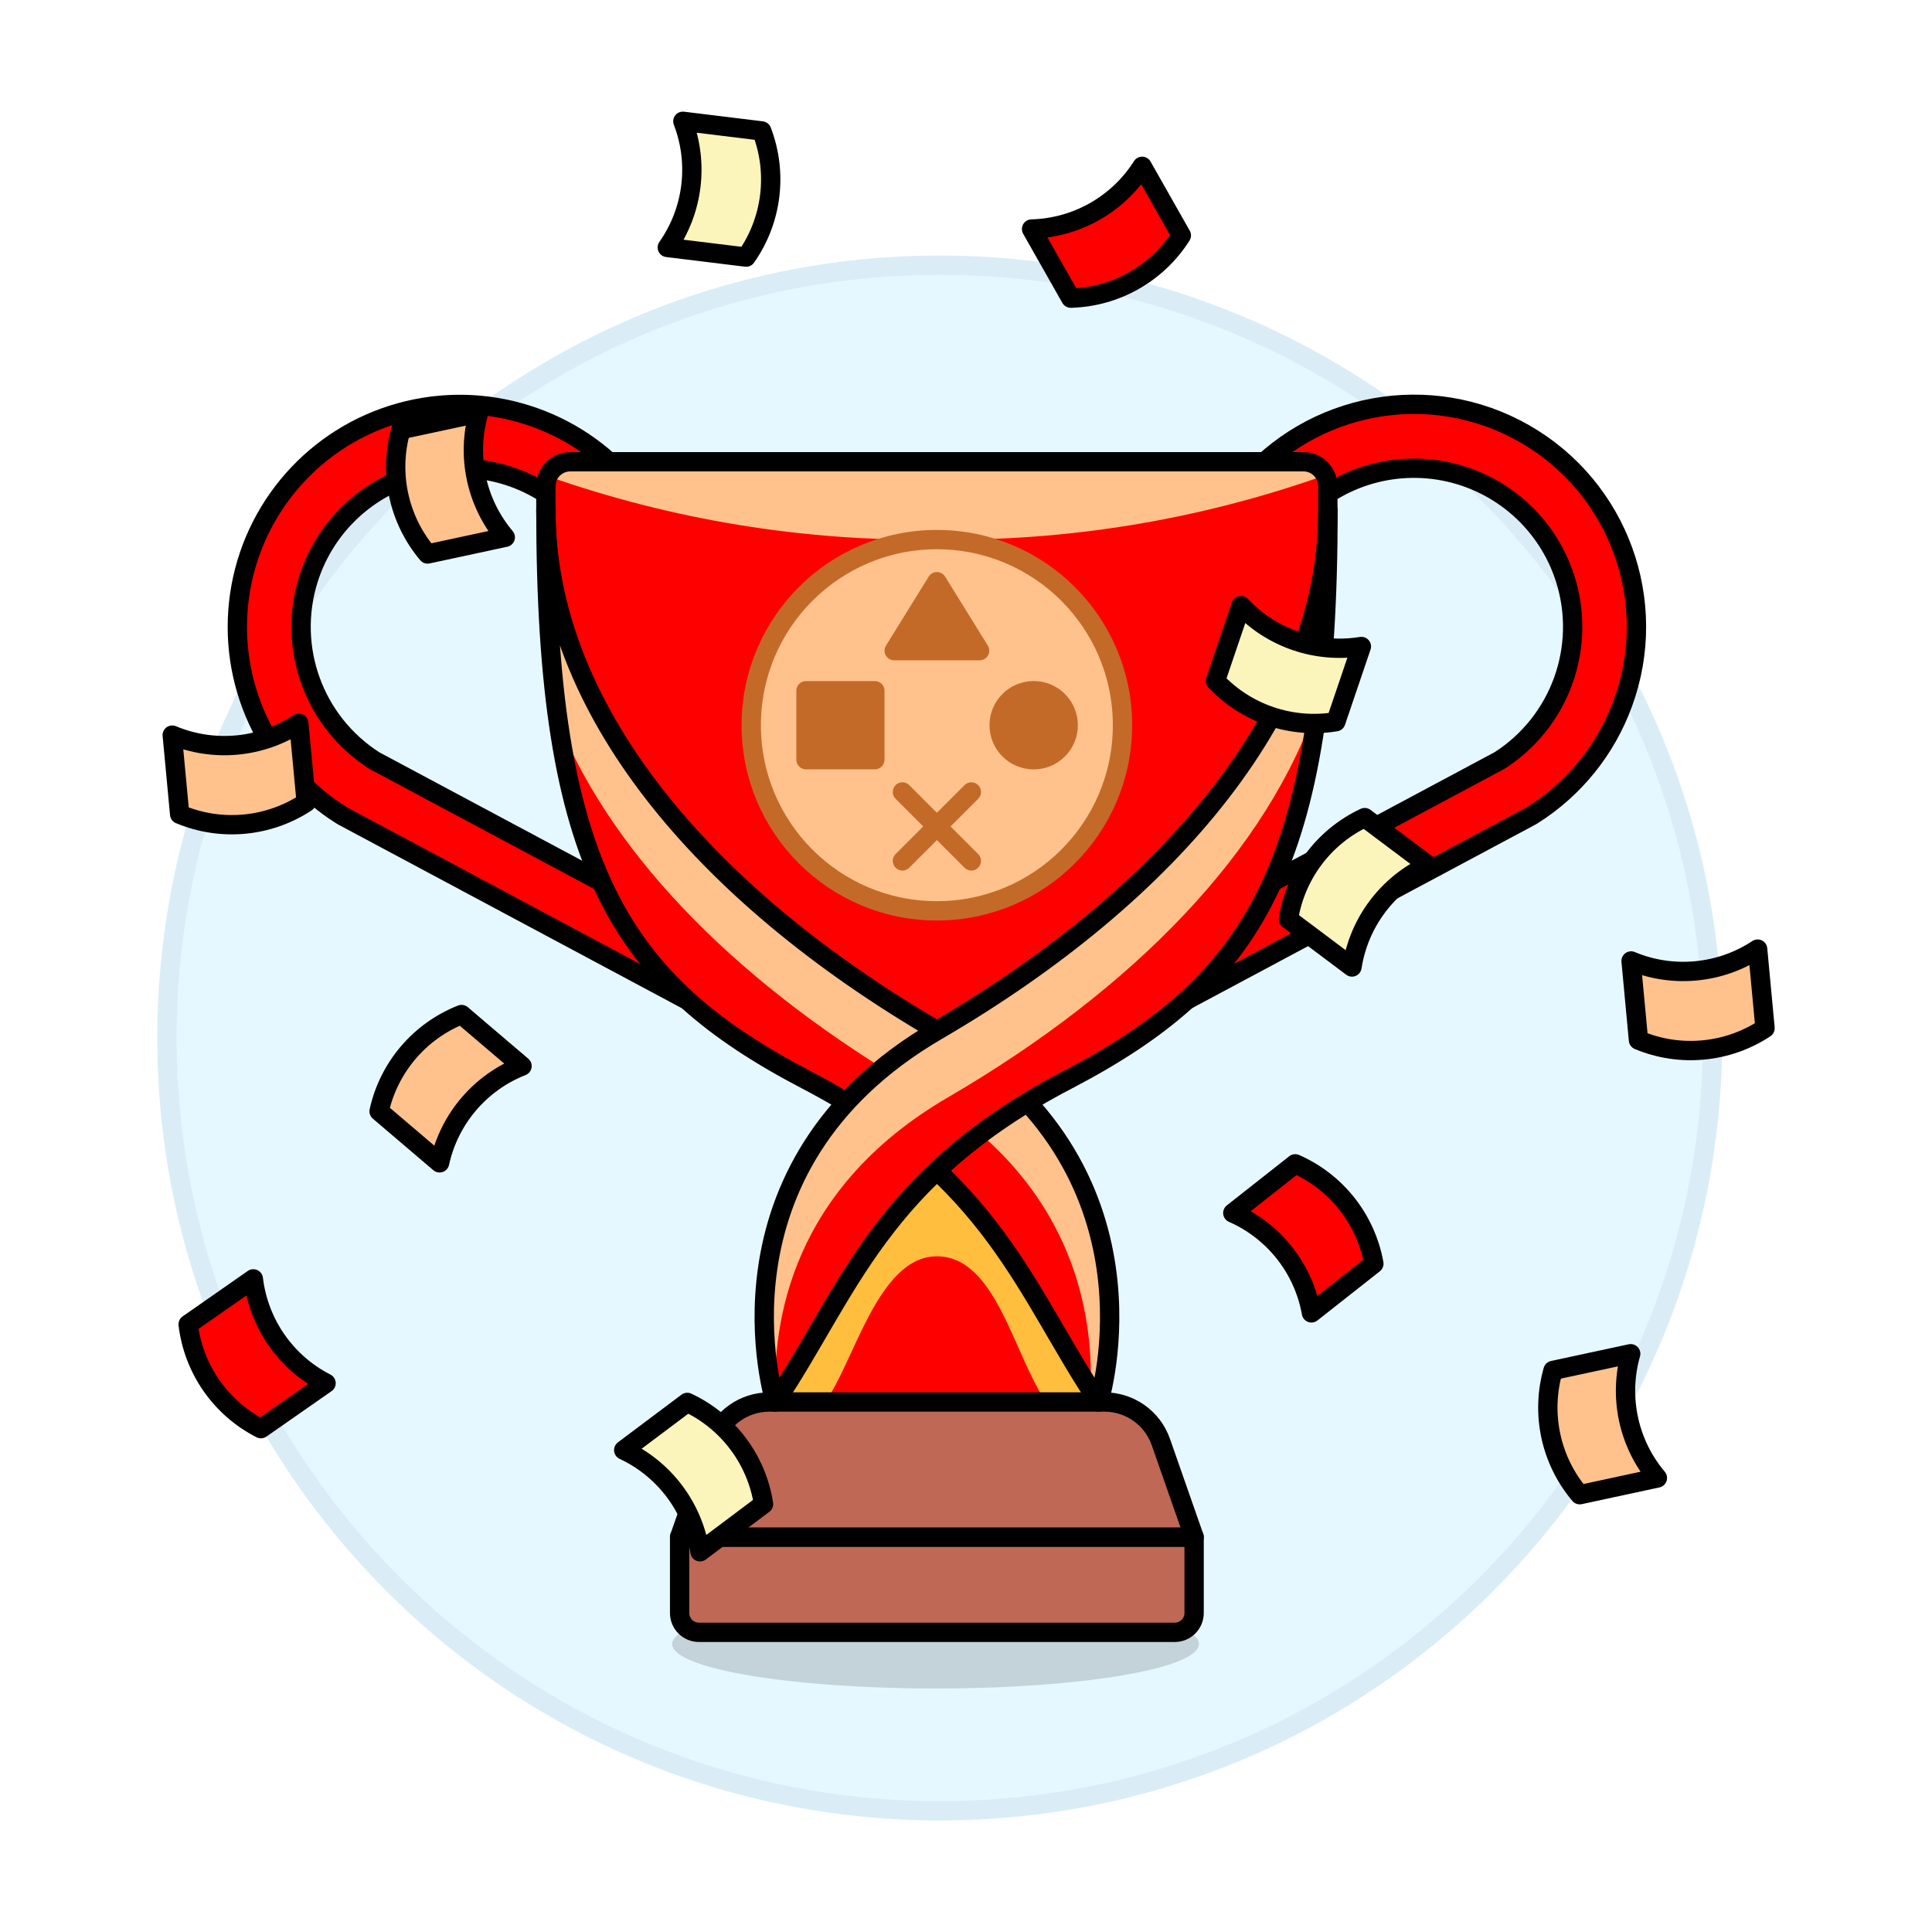
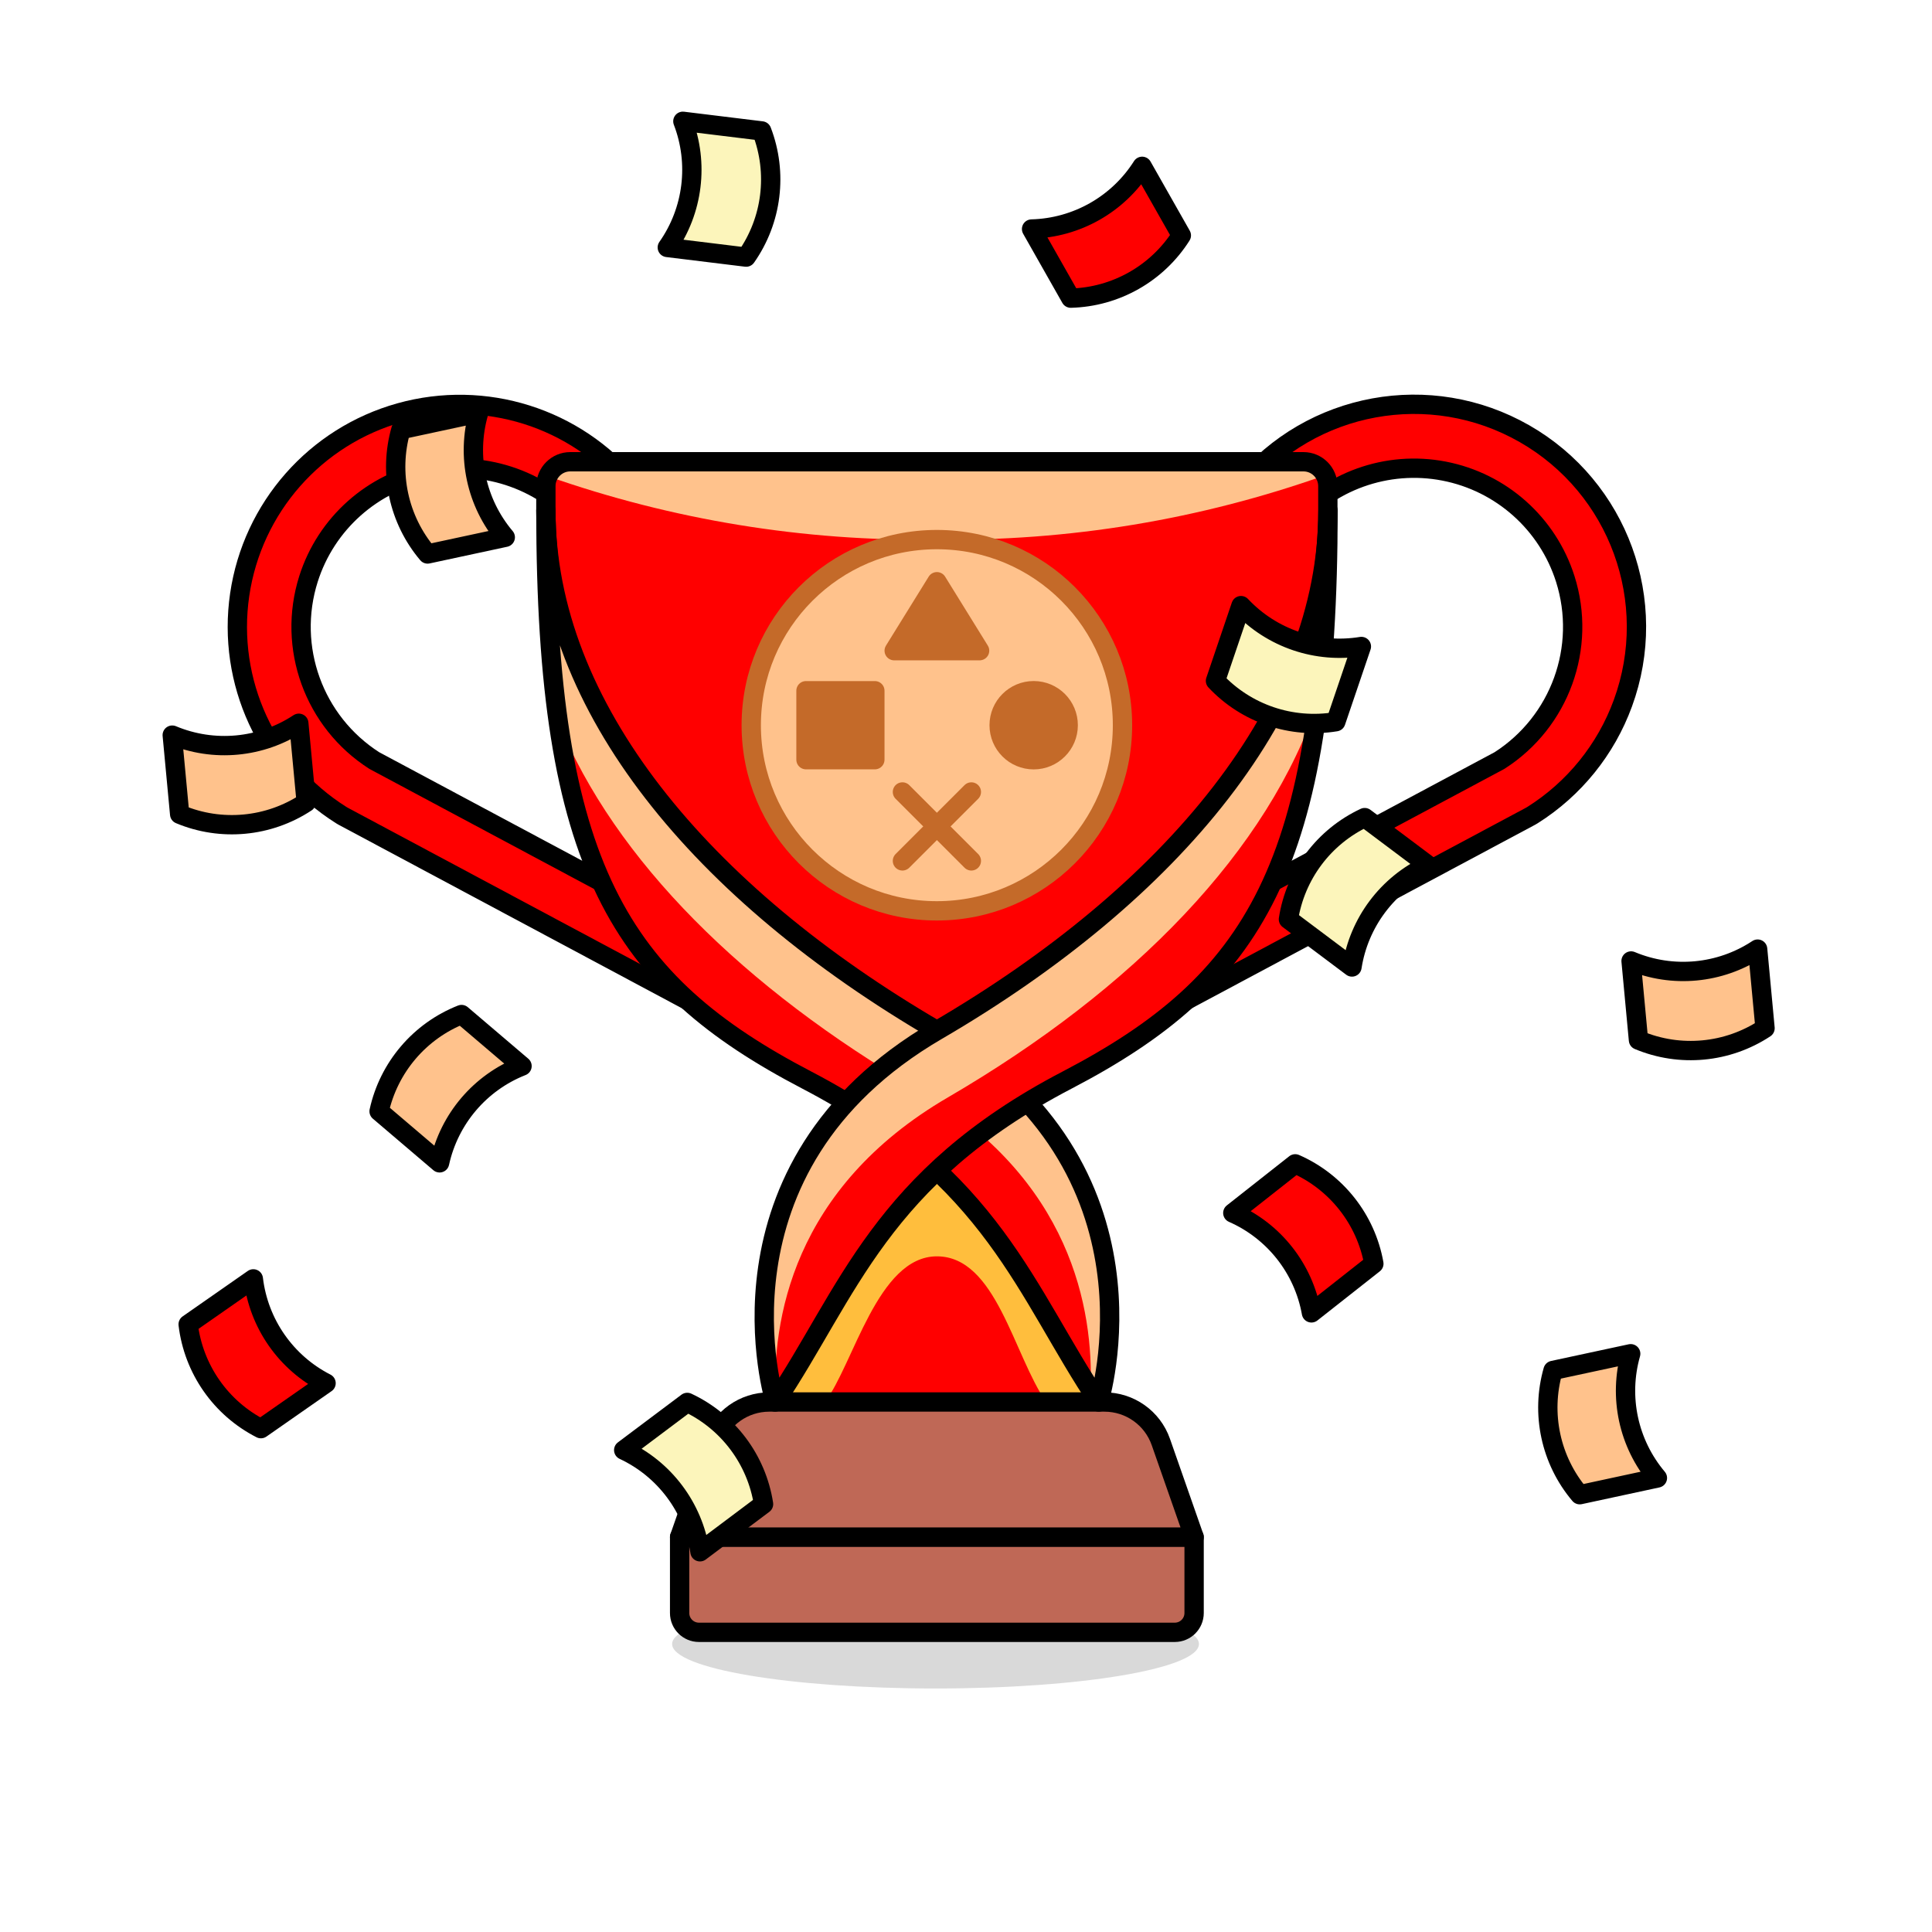
<svg xmlns="http://www.w3.org/2000/svg" fill="none" viewBox="0 0 100 100" height="16" width="16">
-   <path fill="#e5f8ff" stroke="#DAEDF7" stroke-miterlimit="10" d="M48.642 93.726c22.091 0 40-17.909 40-40s-17.909-40-40-40-40 17.909-40 40 17.909 40 40 40Z" />
  <path fill="#ff0000" stroke="#000000" stroke-linecap="round" stroke-linejoin="round" d="M48.5 58.451a1.65 1.65 0 0 1-.778-3.105l29.891-15.98a8.217 8.217 0 0 0 3.405-9.4 8.216 8.216 0 0 0-14.171-2.741L65.4 28.978a1.651 1.651 0 0 1-2.546-2.1l1.446-1.757a11.514 11.514 0 0 1 19.699 11.281 11.517 11.517 0 0 1-4.675 5.786c-.033.021-.068.04-.1.059L49.276 58.256a1.642 1.642 0 0 1-.776.195v0Z" />
  <path fill="#ff0000" stroke="#000000" stroke-linecap="round" stroke-linejoin="round" d="M48.485 58.451a1.65 1.65 0 0 0 .779-3.105l-29.891-15.98a8.218 8.218 0 0 1-3.406-9.4 8.215 8.215 0 0 1 14.171-2.741l1.45 1.757a1.65 1.65 0 0 0 2.545-2.1l-1.449-1.758A11.514 11.514 0 1 0 17.66 42.188l.1.059 29.948 16.009c.239.128.506.195.777.195v0Z" />
  <path fill="#ff0000" d="M48.492 55.373c-11.176 0-20.237-17.777-20.237-28.953v-1.262a1.262 1.262 0 0 1 1.262-1.258h37.95a1.262 1.262 0 0 1 1.262 1.262v1.258c0 11.18-9.06 28.953-20.237 28.953Z" />
  <path fill="#ffc28c" d="M28.361 24.652a1.263 1.263 0 0 1 1.156-.756h37.95a1.262 1.262 0 0 1 1.131.7 57.833 57.833 0 0 1-20.176 3.332 58.199 58.199 0 0 1-20.058-3.276" />
  <path fill="#000000" d="M48.423 87.396c7.53 0 13.634-1.03 13.634-2.302 0-1.271-6.104-2.302-13.634-2.302s-13.634 1.03-13.634 2.302c0 1.271 6.104 2.302 13.634 2.302Z" opacity=".15" />
  <path fill="#ffbe3d" d="M48.492 58.132c-3.357.556-8.487 10.844-8.487 14.436h16.974s-5.13-14.992-8.487-14.436Z" />
  <path fill="#ff0000" d="M48.492 65.028c-3.069 0-4.313 5.6-5.794 7.54h11.449c-1.691-2.45-2.586-7.54-5.655-7.54Z" />
  <path fill="#bf6856" stroke="#000000" stroke-linecap="round" stroke-linejoin="round" d="M60.807 84.489h-24.63a1 1 0 0 1-1-1v-3.93h26.63v3.93a1 1 0 0 1-1 1Z" />
  <path fill="#bf6856" stroke="#000000" stroke-linecap="round" stroke-linejoin="round" d="M61.807 79.559h-26.63l1.723-4.922a3.09 3.09 0 0 1 2.916-2.069h17.353a3.09 3.09 0 0 1 2.916 2.069l1.722 4.922Z" />
  <path stroke="#000000" stroke-linecap="round" stroke-linejoin="round" d="M48.492 55.373c-11.176 0-20.237-17.777-20.237-28.953v-1.262a1.262 1.262 0 0 1 1.262-1.258h37.95a1.262 1.262 0 0 1 1.262 1.262v1.258c0 11.18-9.06 28.953-20.237 28.953Z" />
  <path fill="#ff0000" d="M56.873 72.568s3.81-12.123-8.381-19.228c-12.191-7.105-20.237-16.765-20.237-26.92 0 18.448 3.84 24.443 13.515 29.49 9.675 5.047 11.318 11.022 15.103 16.658Z" />
  <path fill="#ffc28c" stroke="#c46a29" stroke-miterlimit="10" d="M48.492 47.145a9.608 9.608 0 1 0 0-19.216 9.608 9.608 0 0 0 0 19.216Z" />
  <path fill="#c46a29" stroke="#c46a29" stroke-linecap="round" stroke-linejoin="round" d="M53.503 39.324a1.787 1.787 0 1 0 0-3.574 1.787 1.787 0 0 0 0 3.574Z" />
  <path fill="#c46a29" stroke="#c46a29" stroke-linecap="round" stroke-linejoin="round" d="M45.282 35.752h-3.564v3.569h3.564v-3.569Z" />
  <path fill="#c46a29" stroke="#c46a29" stroke-linecap="round" stroke-linejoin="round" d="M50.704 33.679h-4.421l2.211-3.569 2.21 3.569Z" />
  <path stroke="#c46a29" stroke-linecap="round" stroke-linejoin="round" d="m46.71 40.992 3.567 3.567" />
  <path stroke="#c46a29" stroke-linecap="round" stroke-linejoin="round" d="m50.277 40.992-3.567 3.567" />
  <path fill="#ffc28c" d="M56.873 72.568s3.81-12.123-8.381-19.228c-12.191-7.105-20.237-16.765-20.237-26.92a79.088 79.088 0 0 0 .645 10.942c2.923 7.183 9.64 13.8 18.619 19.038 7.936 4.624 9.09 11.373 8.93 15.523l.424.645Z" />
  <path stroke="#000000" stroke-linecap="round" stroke-linejoin="round" d="M56.873 72.568s3.81-12.123-8.381-19.228c-12.191-7.105-20.237-16.765-20.237-26.92 0 18.448 3.84 24.443 13.515 29.49 9.675 5.047 11.318 11.022 15.103 16.658Z" />
  <path fill="#ff0000" d="M40.12 72.568S36.311 60.445 48.5 53.34c12.189-7.105 20.238-16.765 20.238-26.92 0 18.448-3.84 24.443-13.515 29.49-9.675 5.047-11.318 11.022-15.103 16.658Z" />
  <path fill="#ffc28c" d="M49.065 56.8C58.678 51.2 65.694 44 68.24 36.233a83.9 83.9 0 0 0 .5-9.813c0 10.155-8.047 19.815-20.237 26.92-12.19 7.105-8.383 19.228-8.383 19.228l.024-.038C39.939 68.4 41 61.5 49.065 56.8Z" />
  <path stroke="#000000" stroke-linecap="round" stroke-linejoin="round" d="M40.12 72.568S36.311 60.445 48.5 53.34c12.189-7.105 20.238-16.765 20.238-26.92 0 18.448-3.84 24.443-13.515 29.49-9.675 5.047-11.318 11.022-15.103 16.658Z" />
  <path fill="#ff0000" stroke="#000000" stroke-linecap="round" stroke-linejoin="round" d="M61.146 12.186a6.992 6.992 0 0 1-5.724 3.246l-2.028-3.578a6.988 6.988 0 0 0 5.723-3.245l2.029 3.577Z" />
  <path fill="#fcf5bb" stroke="#000000" stroke-linecap="round" stroke-linejoin="round" d="M39.426 6.777a6.992 6.992 0 0 1-.806 6.531l-4.081-.5a6.99 6.99 0 0 0 .806-6.53l4.081.499Z" />
  <path fill="#ffc28c" stroke="#000000" stroke-linecap="round" stroke-linejoin="round" d="M22.133 28.674a6.992 6.992 0 0 1-1.383-6.433l4.021-.864a6.993 6.993 0 0 0 1.382 6.433l-4.02.864Z" />
  <path fill="#ffc28c" stroke="#000000" stroke-linecap="round" stroke-linejoin="round" d="M81.767 77.366a6.988 6.988 0 0 1-1.382-6.433l4.02-.864a7 7 0 0 0 1.382 6.431l-4.02.866Z" />
  <path fill="#fcf5bb" stroke="#000000" stroke-linecap="round" stroke-linejoin="round" d="M35.572 72.589a6.992 6.992 0 0 1 3.949 5.263l-3.29 2.468a6.991 6.991 0 0 0-3.948-5.263l3.289-2.468Z" />
  <path fill="#fcf5bb" stroke="#000000" stroke-linecap="round" stroke-linejoin="round" d="M70.637 42.319a6.993 6.993 0 0 0-3.948 5.264l3.289 2.468a6.993 6.993 0 0 1 3.949-5.264l-3.29-2.468Z" />
  <path fill="#ff0000" stroke="#000000" stroke-linecap="round" stroke-linejoin="round" d="M67.04 60.24a6.99 6.99 0 0 1 4.071 5.169l-3.231 2.545a6.99 6.99 0 0 0-4.07-5.17l3.23-2.544Z" />
  <path fill="#ff0000" stroke="#000000" stroke-linecap="round" stroke-linejoin="round" d="M9.739 68.547a6.991 6.991 0 0 0 3.765 5.4l3.373-2.353a6.991 6.991 0 0 1-3.765-5.4l-3.373 2.353Z" />
  <path fill="#ffc28c" stroke="#000000" stroke-linecap="round" stroke-linejoin="round" d="M15.85 41.531a6.99 6.99 0 0 1-6.551.613l-.384-4.094a6.99 6.99 0 0 0 6.551-.614l.384 4.095Z" />
  <path fill="#ffc28c" stroke="#000000" stroke-linecap="round" stroke-linejoin="round" d="M91.358 53.221a6.99 6.99 0 0 1-6.551.613l-.383-4.094a6.99 6.99 0 0 0 6.551-.614l.383 4.095Z" />
  <path fill="#fcf5bb" stroke="#000000" stroke-linecap="round" stroke-linejoin="round" d="M69.143 37.356a6.992 6.992 0 0 1-6.23-2.115l1.321-3.894a6.999 6.999 0 0 0 6.231 2.115l-1.322 3.894Z" />
  <path fill="#ffc28c" stroke="#000000" stroke-linecap="round" stroke-linejoin="round" d="M19.622 57.521a7 7 0 0 1 4.267-5.009l3.131 2.667a6.991 6.991 0 0 0-4.267 5.009l-3.131-2.667Z" />
</svg>
